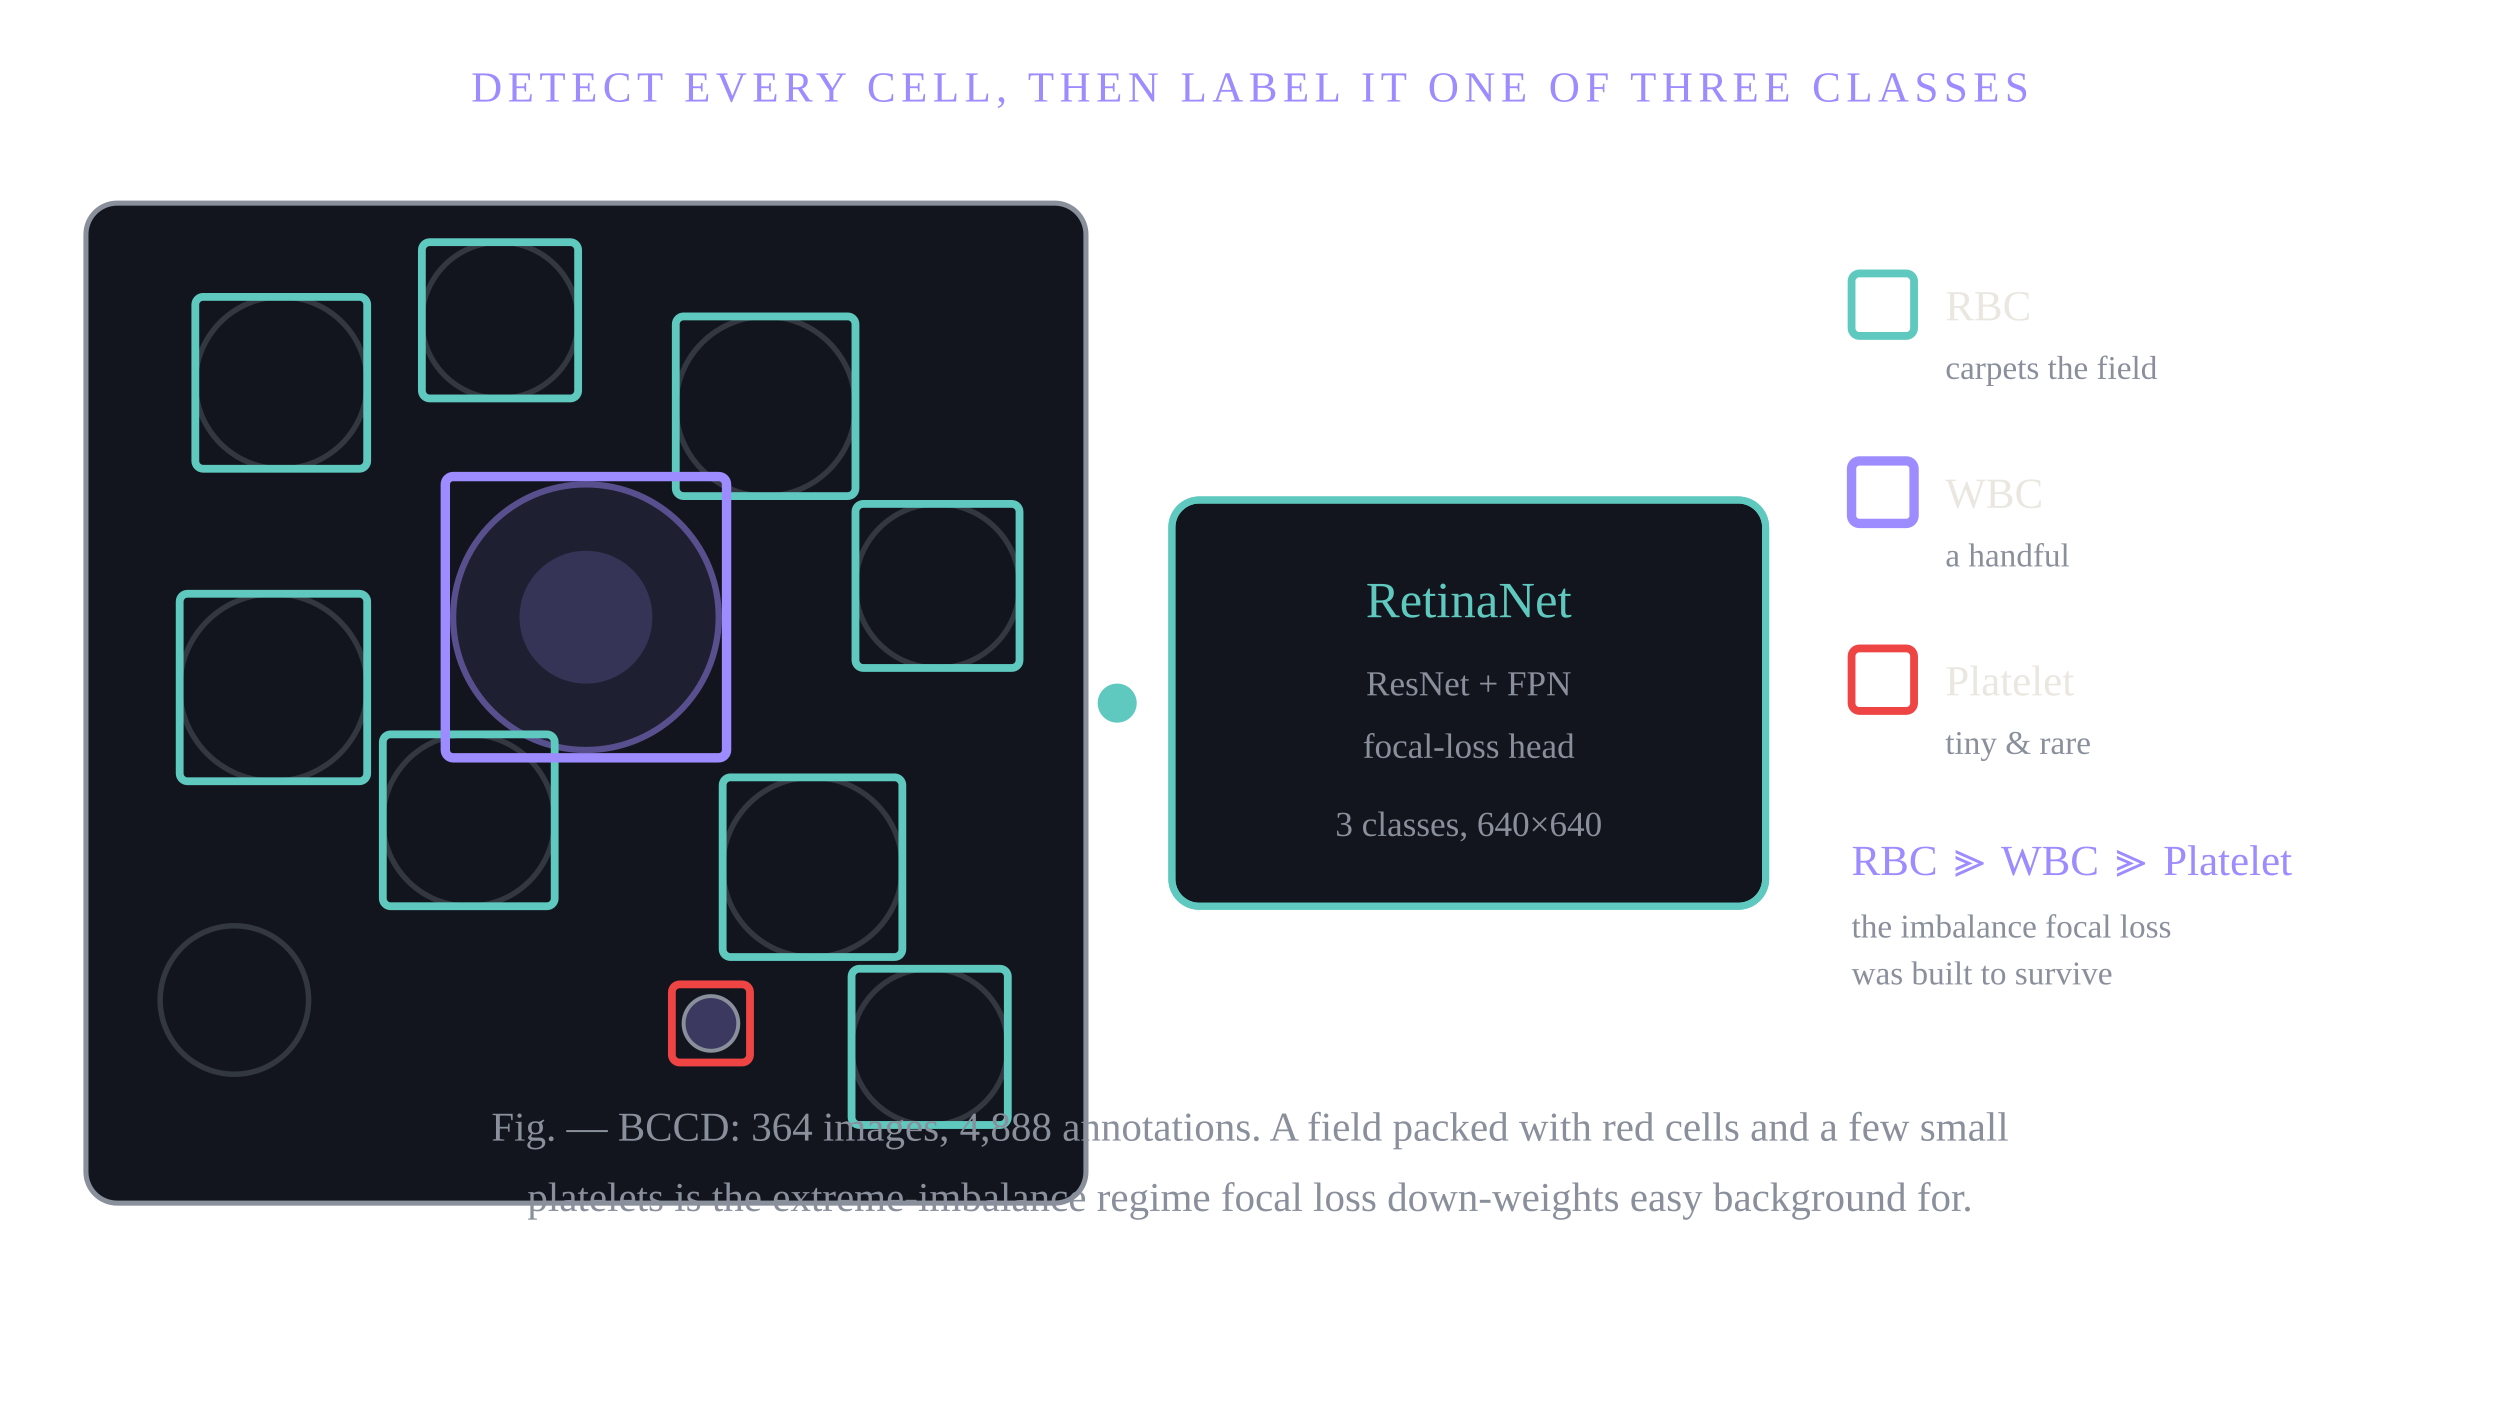
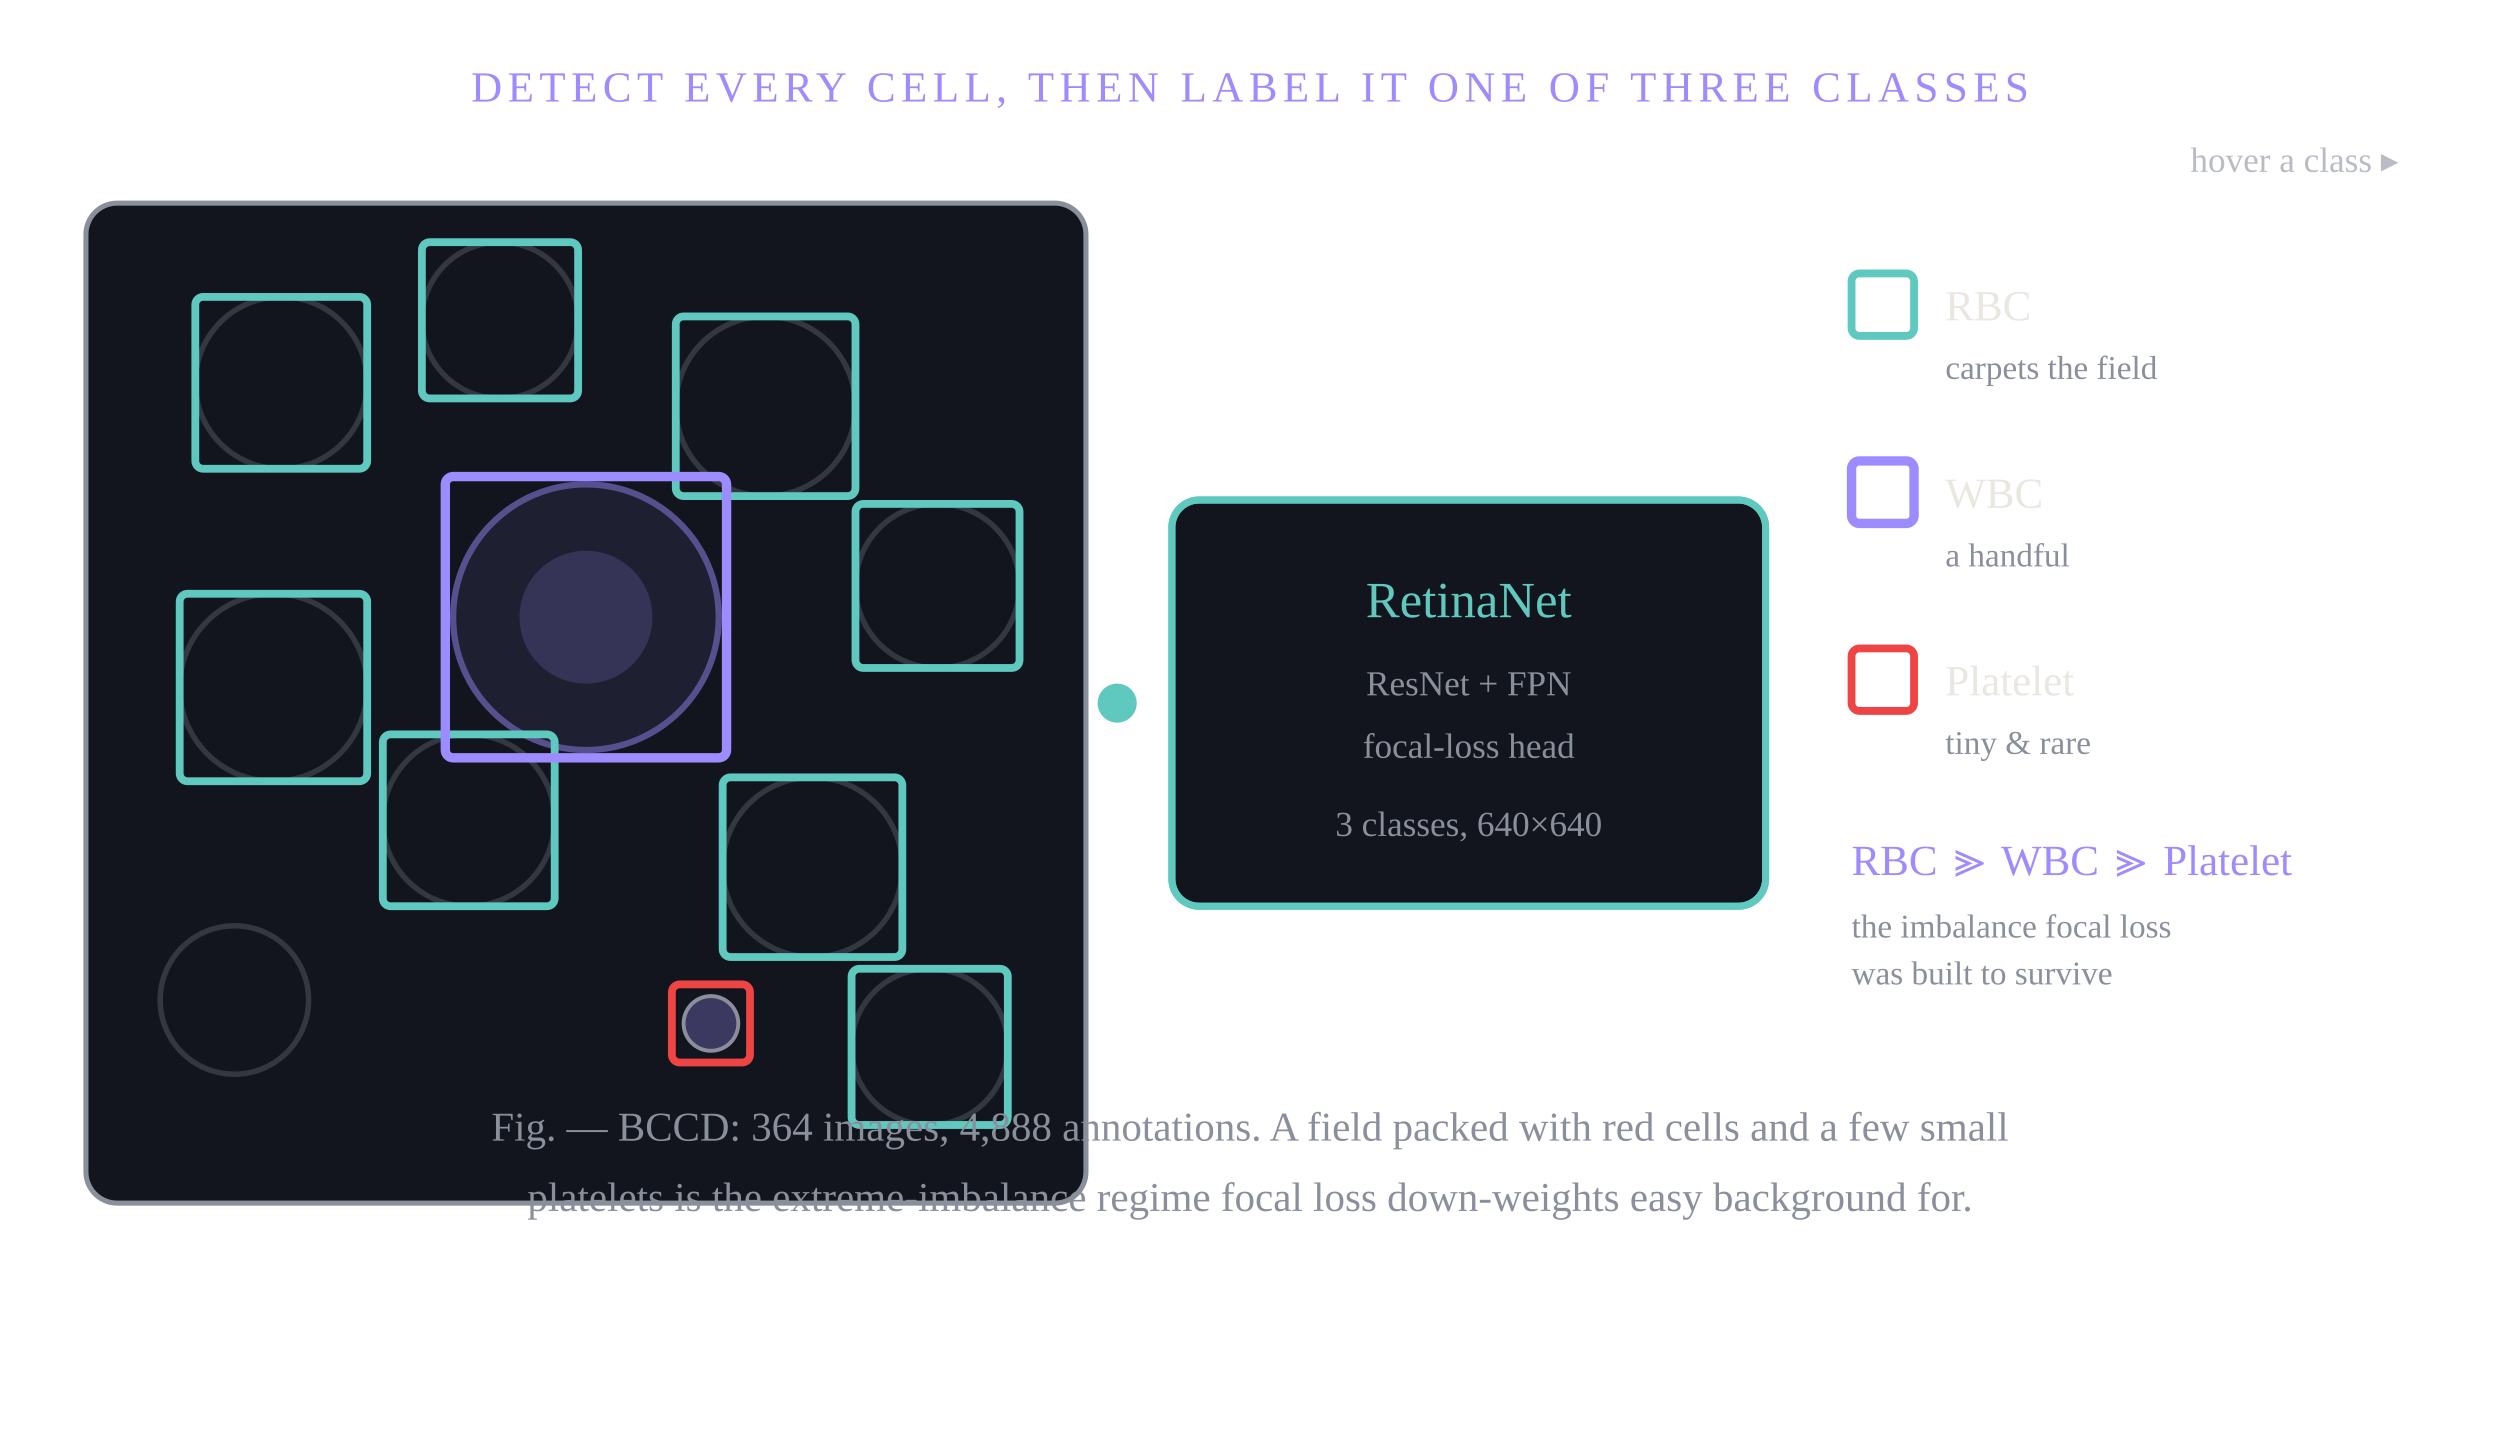
- <svg xmlns="http://www.w3.org/2000/svg" viewBox="0 0 640 360" role="img" aria-labelledby="bcd-b-title bcd-b-desc">
+ <svg xmlns="http://www.w3.org/2000/svg" viewBox="0 0 640 372" role="img" aria-labelledby="bcd-b-title bcd-b-desc">
  <style>
    @keyframes bcd-b-box { 0%,8%{stroke-dashoffset:var(--len,240);opacity:0} 20%{opacity:1} 92%{stroke-dashoffset:0;opacity:1} 100%{opacity:0} }
    @keyframes bcd-b-flow { 0%{transform:translateX(0);opacity:0} 6%{opacity:1} 40%{transform:translateX(150px);opacity:1} 46%{opacity:0} 100%{opacity:0} }
    @keyframes bcd-b-pulse { 0%,100%{opacity:.3} 50%{opacity:.8} }
    .bcd-b-box{stroke-dasharray:var(--len,240);animation:bcd-b-box 9s ease-in-out infinite}
    .bcd-b-flow{animation:bcd-b-flow 9s ease-in-out infinite}
    .bcd-b-pulse{animation:bcd-b-pulse 3.4s ease-in-out infinite}
+     /* interactive (zero-JS): hover or keyboard-focus a class to isolate its boxes */
+     .bcd-b-col{ cursor:pointer; transition:opacity .2s ease; }
+     .bcd-b-col:focus{ outline:none; }
+     .bcd-b-hit{ fill:transparent; }
+     svg:hover .bcd-b-col:not(:hover),
+     svg:focus-within .bcd-b-col:not(:focus-within){ opacity:.3; }
+     .bcd-b-hl{ opacity:0; transition:opacity .18s ease; }
+     .bcd-b-col:hover .bcd-b-hl,
+     .bcd-b-col:focus-within .bcd-b-hl{ opacity:1; }
+     .bcd-b-note{ opacity:0; transition:opacity .18s ease; }
+     .bcd-b-col:hover .bcd-b-note,
+     .bcd-b-col:focus-within .bcd-b-note{ opacity:1; }
+     .bcd-b-hint{ opacity:.6; }
+     svg:hover .bcd-b-hint,
+     svg:focus-within .bcd-b-hint{ opacity:0; transition:opacity .2s ease; }
    @media (prefers-reduced-motion: reduce){ *{animation:none!important} .bcd-b-box{stroke-dashoffset:0;opacity:1} }
  </style>
  <g style="font-family: var(--font-mono,'IBM Plex Mono',ui-monospace,monospace)" fill="var(--color-ink,#e9e7e0)">
    <text x="320" y="26" text-anchor="middle" font-size="11" letter-spacing="1.4" fill="var(--color-q1,#9d8cff)">DETECT EVERY CELL, THEN LABEL IT ONE OF THREE CLASSES</text>
+     <text class="bcd-b-hint" x="614" y="44" text-anchor="end" font-size="9" fill="var(--color-muted,#8a8f9c)">hover a class ▸</text>
    <rect x="22" y="52" width="256" height="256" rx="8" fill="var(--color-surface,#12151d)" stroke="var(--color-muted,#8a8f9c)" stroke-width="1.3" />
    <g opacity=".28" fill="none" stroke="var(--color-muted,#8a8f9c)" stroke-width="1.4">
      <circle cx="72" cy="98" r="22" />
      <circle cx="128" cy="82" r="20" />
      <circle cx="196" cy="104" r="23" />
      <circle cx="240" cy="150" r="21" />
      <circle cx="70" cy="176" r="24" />
      <circle cx="120" cy="210" r="22" />
      <circle cx="208" cy="222" r="23" />
      <circle cx="238" cy="268" r="20" />
      <circle cx="60" cy="256" r="19" />
    </g>
    <g opacity=".5">
      <circle cx="150" cy="158" r="34" fill="var(--color-q1,#9d8cff)" fill-opacity=".18" stroke="var(--color-q1,#9d8cff)" stroke-width="1.6" />
      <circle cx="150" cy="158" r="17" fill="var(--color-q1,#9d8cff)" fill-opacity=".4" />
    </g>
    <circle cx="182" cy="262" r="7" fill="var(--color-q1,#9d8cff)" fill-opacity=".3" stroke="var(--color-muted,#8a8f9c)" stroke-width="1" />
-     <g fill="none" stroke="var(--color-q0,#5fc9bf)" stroke-width="2">
-       <rect class="bcd-b-box" style="--len:176" x="50" y="76" width="44" height="44" rx="2" />
-       <rect class="bcd-b-box" style="--len:160" x="108" y="62" width="40" height="40" rx="2" />
-       <rect class="bcd-b-box" style="--len:184" x="173" y="81" width="46" height="46" rx="2" />
-       <rect class="bcd-b-box" style="--len:168" x="219" y="129" width="42" height="42" rx="2" />
-       <rect class="bcd-b-box" style="--len:192" x="46" y="152" width="48" height="48" rx="2" />
-       <rect class="bcd-b-box" style="--len:176" x="98" y="188" width="44" height="44" rx="2" />
-       <rect class="bcd-b-box" style="--len:184" x="185" y="199" width="46" height="46" rx="2" />
-       <rect class="bcd-b-box" style="--len:160" x="218" y="248" width="40" height="40" rx="2" />
-     </g>
-     <rect class="bcd-b-box" style="--len:280" x="114" y="122" width="72" height="72" rx="2" fill="none" stroke="var(--color-q1,#9d8cff)" stroke-width="2.4" />
-     <rect class="bcd-b-box" style="--len:80" x="172" y="252" width="20" height="20" rx="2" fill="none" stroke="var(--color-error,#ef4444)" stroke-width="2" />
    <circle class="bcd-b-flow" cx="286" cy="180" r="5" fill="var(--color-q0,#5fc9bf)" />
    <rect x="300" y="128" width="152" height="104" rx="7" fill="var(--color-surface,#12151d)" stroke="var(--color-q0,#5fc9bf)" stroke-width="1.8" />
    <rect class="bcd-b-pulse" x="300" y="128" width="152" height="104" rx="7" fill="none" stroke="var(--color-q0,#5fc9bf)" stroke-width="1.8" />
    <text x="376" y="158" text-anchor="middle" font-size="13" fill="var(--color-q0,#5fc9bf)">RetinaNet</text>
    <text x="376" y="178" text-anchor="middle" font-size="9" fill="var(--color-muted,#8a8f9c)">ResNet + FPN</text>
    <text x="376" y="194" text-anchor="middle" font-size="9" fill="var(--color-muted,#8a8f9c)">focal-loss head</text>
    <text x="376" y="214" text-anchor="middle" font-size="9" fill="var(--color-muted,#8a8f9c)">3 classes, 640×640</text>
-     <g font-size="11">
-       <rect x="474" y="70" width="16" height="16" rx="2" fill="none" stroke="var(--color-q0,#5fc9bf)" stroke-width="2" />
-       <text x="498" y="82" fill="var(--color-ink,#e9e7e0)">RBC</text>
-       <text x="498" y="97" font-size="8.5" fill="var(--color-muted,#8a8f9c)">carpets the field</text>
-       <rect x="474" y="118" width="16" height="16" rx="2" fill="none" stroke="var(--color-q1,#9d8cff)" stroke-width="2.4" />
-       <text x="498" y="130" fill="var(--color-ink,#e9e7e0)">WBC</text>
-       <text x="498" y="145" font-size="8.5" fill="var(--color-muted,#8a8f9c)">a handful</text>
-       <rect x="474" y="166" width="16" height="16" rx="2" fill="none" stroke="var(--color-error,#ef4444)" stroke-width="2" />
-       <text x="498" y="178" fill="var(--color-ink,#e9e7e0)">Platelet</text>
-       <text x="498" y="193" font-size="8.5" fill="var(--color-muted,#8a8f9c)">tiny &amp; rare</text>
+     <g class="bcd-b-col" tabindex="0" role="group" aria-label="Red blood cell class: about 4155 annotations, roughly 85 percent of the dataset — the easy majority focal loss down-weights">
+       <g class="bcd-b-boxes" fill="none" stroke="var(--color-q0,#5fc9bf)" stroke-width="2">
+         <rect class="bcd-b-box" style="--len:176" x="50" y="76" width="44" height="44" rx="2" />
+         <rect class="bcd-b-box" style="--len:160" x="108" y="62" width="40" height="40" rx="2" />
+         <rect class="bcd-b-box" style="--len:184" x="173" y="81" width="46" height="46" rx="2" />
+         <rect class="bcd-b-box" style="--len:168" x="219" y="129" width="42" height="42" rx="2" />
+         <rect class="bcd-b-box" style="--len:192" x="46" y="152" width="48" height="48" rx="2" />
+         <rect class="bcd-b-box" style="--len:176" x="98" y="188" width="44" height="44" rx="2" />
+         <rect class="bcd-b-box" style="--len:184" x="185" y="199" width="46" height="46" rx="2" />
+         <rect class="bcd-b-box" style="--len:160" x="218" y="248" width="40" height="40" rx="2" />
+       </g>
+       <rect class="bcd-b-hit" x="468" y="64" width="166" height="40" rx="4" />
+       <rect class="bcd-b-hl" x="468" y="64" width="166" height="40" rx="4" fill="none" stroke="var(--color-q0,#5fc9bf)" stroke-width="1.4" />
+       <g font-size="11">
+         <rect x="474" y="70" width="16" height="16" rx="2" fill="none" stroke="var(--color-q0,#5fc9bf)" stroke-width="2" />
+         <text x="498" y="82" fill="var(--color-ink,#e9e7e0)">RBC</text>
+         <text x="498" y="97" font-size="8.5" fill="var(--color-muted,#8a8f9c)">carpets the field</text>
+       </g>
+       <text class="bcd-b-note" x="320" y="350" text-anchor="middle" font-size="10.5" fill="var(--color-q0,#5fc9bf)">RBC → ~4155 boxes, ~85% of annotations — the easy majority focal loss down-weights</text>
+     </g>
+     <g class="bcd-b-col" tabindex="0" role="group" aria-label="White blood cell class: about 372 annotations, roughly 8 percent — a handful per field, marked by the large purple nucleus">
+       <rect class="bcd-b-box" style="--len:280" x="114" y="122" width="72" height="72" rx="2" fill="none" stroke="var(--color-q1,#9d8cff)" stroke-width="2.4" />
+       <rect class="bcd-b-hit" x="468" y="112" width="166" height="40" rx="4" />
+       <rect class="bcd-b-hl" x="468" y="112" width="166" height="40" rx="4" fill="none" stroke="var(--color-q1,#9d8cff)" stroke-width="1.4" />
+       <g font-size="11">
+         <rect x="474" y="118" width="16" height="16" rx="2" fill="none" stroke="var(--color-q1,#9d8cff)" stroke-width="2.4" />
+         <text x="498" y="130" fill="var(--color-ink,#e9e7e0)">WBC</text>
+         <text x="498" y="145" font-size="8.5" fill="var(--color-muted,#8a8f9c)">a handful</text>
+       </g>
+       <text class="bcd-b-note" x="320" y="350" text-anchor="middle" font-size="10.5" fill="var(--color-q1,#9d8cff)">WBC → ~372 boxes, ~8% — a handful per field, flagged by the large purple nucleus</text>
+     </g>
+     <g class="bcd-b-col" tabindex="0" role="group" aria-label="Platelet class: about 361 annotations, roughly 7 percent — tiny and rare, the hardest positive to detect">
+       <rect class="bcd-b-box" style="--len:80" x="172" y="252" width="20" height="20" rx="2" fill="none" stroke="var(--color-error,#ef4444)" stroke-width="2" />
+       <rect class="bcd-b-hit" x="468" y="160" width="166" height="40" rx="4" />
+       <rect class="bcd-b-hl" x="468" y="160" width="166" height="40" rx="4" fill="none" stroke="var(--color-error,#ef4444)" stroke-width="1.4" />
+       <g font-size="11">
+         <rect x="474" y="166" width="16" height="16" rx="2" fill="none" stroke="var(--color-error,#ef4444)" stroke-width="2" />
+         <text x="498" y="178" fill="var(--color-ink,#e9e7e0)">Platelet</text>
+         <text x="498" y="193" font-size="8.5" fill="var(--color-muted,#8a8f9c)">tiny &amp; rare</text>
+       </g>
+       <text class="bcd-b-note" x="320" y="350" text-anchor="middle" font-size="10.5" fill="var(--color-error,#ef4444)">Platelet → ~361 boxes, ~7% — tiny &amp; rare, the hardest positive to catch</text>
    </g>
    <text x="474" y="224" font-size="11" fill="var(--color-q1,#9d8cff)">RBC ≫ WBC ≫ Platelet</text>
    <text x="474" y="240" font-size="8.5" fill="var(--color-muted,#8a8f9c)">the imbalance focal loss</text>
    <text x="474" y="252" font-size="8.5" fill="var(--color-muted,#8a8f9c)">was built to survive</text>
    <text x="320" y="292" text-anchor="middle" font-size="10.5" fill="var(--color-muted,#8a8f9c)">Fig. — BCCD: 364 images, 4,888 annotations. A field packed with red cells and a few small</text>
    <text x="320" y="310" text-anchor="middle" font-size="10.5" fill="var(--color-muted,#8a8f9c)">platelets is the extreme-imbalance regime focal loss down-weights easy background for.</text>
  </g>
</svg>
